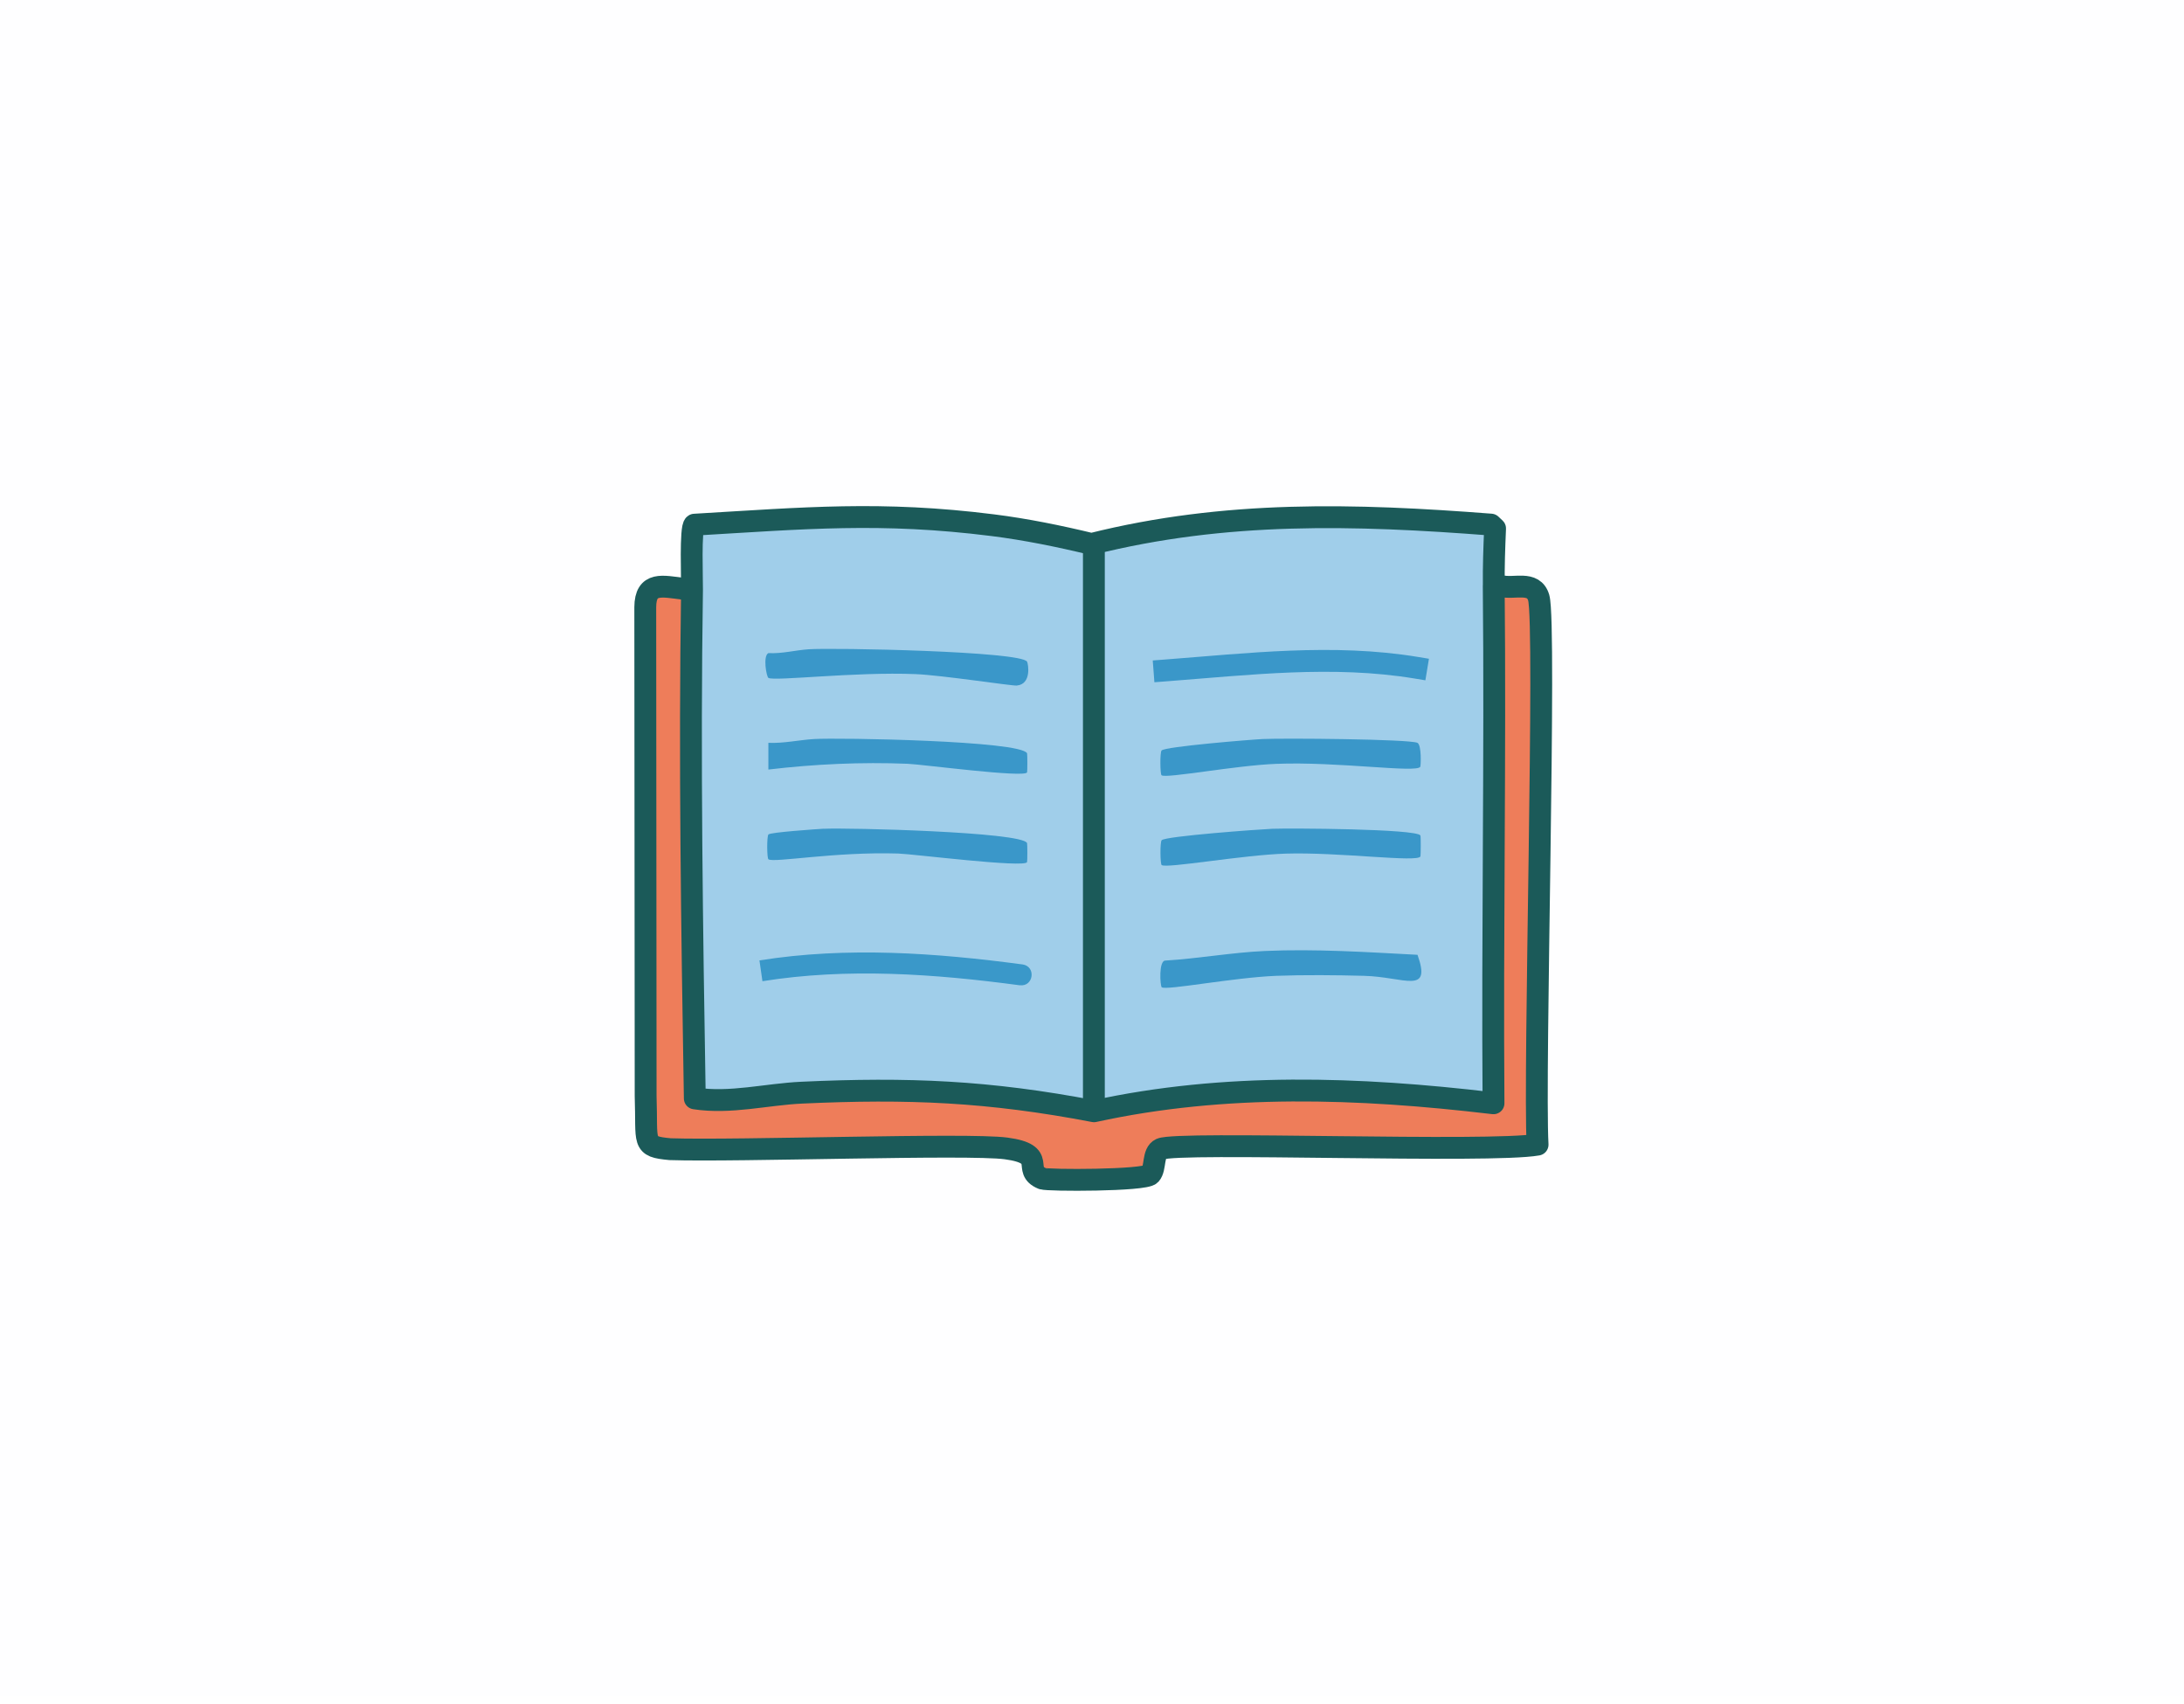
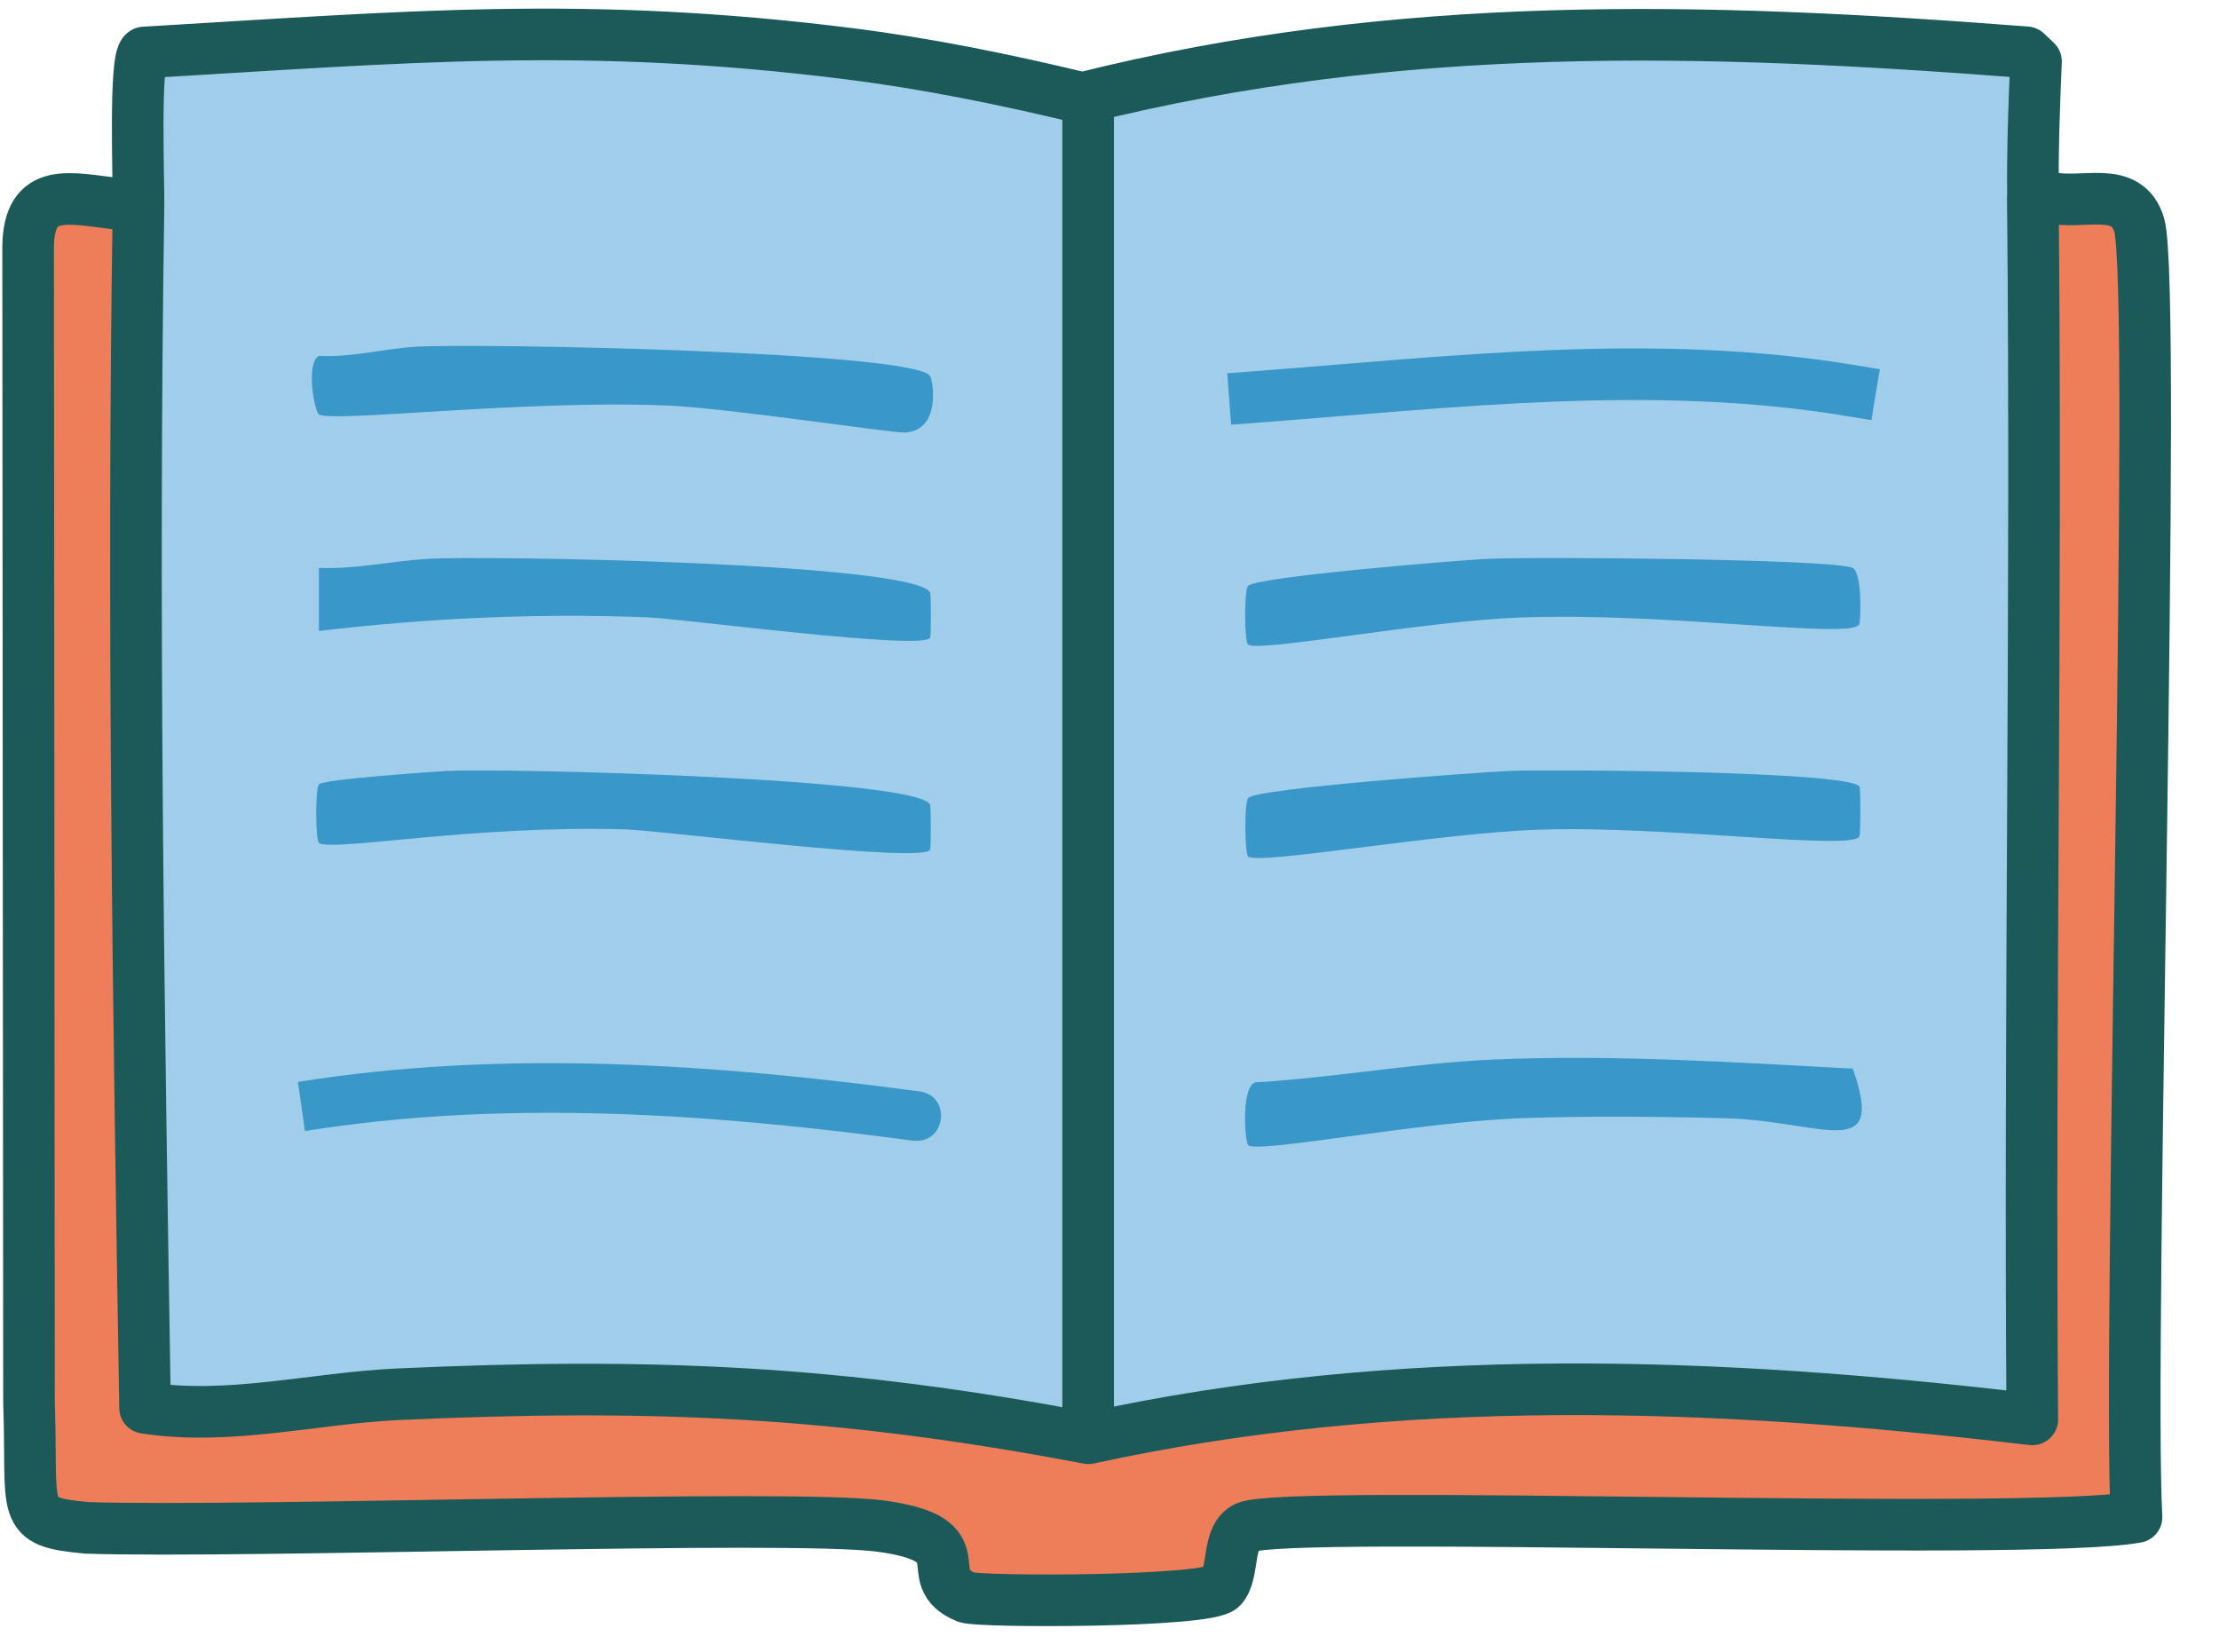
- <svg xmlns="http://www.w3.org/2000/svg" width="100" height="78" viewBox="0 0 100 78" fill="none">
-   <path d="M100 0H0V77.62H100V0Z" fill="#FEFEFF" />
-   <path d="M31.685 26.988C31.561 34.743 31.685 42.528 31.811 50.279C33.448 50.532 35.081 50.091 36.714 50.016C41.586 49.793 45.263 49.94 50.09 50.868C56.092 49.557 62.223 49.776 68.28 50.491L68.382 50.502C68.324 42.607 68.471 34.709 68.393 26.814L68.704 26.821C69.331 26.985 70.217 26.553 70.454 27.361C70.803 28.563 70.224 49.201 70.402 52.395C68.245 52.789 53.938 52.237 53.151 52.593C52.764 52.768 52.925 53.473 52.675 53.758C52.415 54.052 47.957 54.045 47.728 53.949C46.749 53.542 48.026 52.83 46.067 52.569C44.318 52.333 33.77 52.706 30.682 52.604C29.357 52.48 29.637 52.343 29.562 50.173L29.545 27.796C29.552 26.602 30.339 26.841 31.291 26.951L31.685 26.988Z" fill="#EE7D5A" />
-   <path d="M68.394 26.814C68.473 34.709 68.326 42.607 68.384 50.502L68.281 50.491C62.225 49.776 56.093 49.557 50.092 50.868C45.261 49.944 41.587 49.793 36.715 50.016C35.082 50.091 33.449 50.529 31.813 50.279C31.686 42.525 31.566 34.743 31.686 26.988C31.693 26.56 31.601 24.123 31.796 24.017C36.859 23.719 40.331 23.397 45.456 24.041C46.976 24.232 48.486 24.541 49.975 24.9C56.127 23.363 62.013 23.531 68.267 24.013L68.456 24.191C68.418 25.068 68.387 25.941 68.397 26.817L68.394 26.814Z" fill="#A0CEEA" stroke="#1B5A59" stroke-linecap="round" stroke-linejoin="round" />
-   <path d="M37.28 33.829C38.403 33.76 46.753 33.904 47.027 34.483C47.044 34.524 47.044 35.318 47.027 35.356C46.914 35.612 42.221 34.989 41.563 34.962C39.437 34.876 37.291 34.976 35.182 35.226V34.003C35.883 34.034 36.585 33.87 37.28 33.829Z" fill="#3A97C9" />
-   <path d="M57.822 33.829C58.736 33.784 64.505 33.829 64.902 34.003C65.097 34.11 65.056 35.048 65.032 35.096C64.891 35.397 61.262 34.852 58.431 34.965C56.569 35.037 53.402 35.643 53.186 35.489C53.118 35.441 53.107 34.445 53.186 34.353C53.337 34.175 57.288 33.853 57.818 33.829H57.822Z" fill="#3A97C9" />
-   <path d="M58.26 37.937C59.044 37.906 64.851 37.937 65.036 38.242C65.06 38.283 65.056 39.159 65.036 39.204C64.912 39.488 61.307 38.998 58.873 39.074C56.891 39.135 53.423 39.762 53.19 39.598C53.122 39.55 53.111 38.547 53.19 38.461C53.361 38.273 57.685 37.961 58.26 37.937Z" fill="#3A97C9" />
-   <path d="M37.718 37.937C38.758 37.882 46.804 38.078 47.026 38.591C47.044 38.632 47.044 39.426 47.026 39.464C46.907 39.734 41.799 39.091 41.127 39.07C38.2 38.981 35.427 39.505 35.184 39.334C35.116 39.286 35.105 38.297 35.184 38.197C35.263 38.098 37.42 37.951 37.718 37.934V37.937Z" fill="#3A97C9" />
-   <path d="M37.02 29.721C38.126 29.642 46.767 29.809 47.028 30.289C47.079 30.381 47.247 31.326 46.548 31.381C46.316 31.398 43.111 30.905 41.916 30.857C39.15 30.744 35.483 31.189 35.185 31.032C35.093 30.98 34.922 30.015 35.185 29.895C35.802 29.929 36.414 29.762 37.02 29.721Z" fill="#3A97C9" />
-   <path d="M57.91 43.531C60.239 43.428 62.584 43.583 64.905 43.706C65.562 45.558 64.299 44.716 62.457 44.668C61.194 44.634 59.691 44.62 58.438 44.668C56.456 44.747 53.408 45.346 53.193 45.192C53.121 45.14 53.042 43.949 53.367 43.969C54.881 43.877 56.397 43.6 57.914 43.531H57.91Z" fill="#3A97C9" />
-   <path d="M64.853 30.566C61.025 29.933 57.156 30.402 53.318 30.693" stroke="#3A97C9" stroke-linecap="square" stroke-linejoin="round" />
-   <path d="M50.086 25.263V50.526" stroke="#1B5A59" stroke-linecap="round" stroke-linejoin="round" />
-   <path d="M31.291 26.95C30.339 26.841 29.552 26.601 29.545 27.796L29.562 50.173C29.637 52.34 29.357 52.48 30.682 52.603C33.77 52.706 44.318 52.333 46.067 52.569C48.026 52.833 46.749 53.545 47.728 53.949C47.957 54.045 52.415 54.048 52.675 53.757C52.928 53.473 52.764 52.771 53.151 52.593C53.935 52.237 68.242 52.785 70.402 52.395C70.224 49.2 70.806 28.563 70.454 27.361C70.217 26.557 69.331 26.988 68.704 26.82" stroke="#1B5A59" stroke-linecap="round" stroke-linejoin="round" />
-   <path d="M46.698 45.102C42.768 44.575 38.796 44.295 34.91 44.914L34.773 43.962C38.789 43.322 42.867 43.62 46.825 44.147C47.448 44.24 47.328 45.174 46.698 45.099V45.102Z" fill="#3A98C9" />
+ <svg xmlns="http://www.w3.org/2000/svg" width="43" height="32" viewBox="0 0 43 32" fill="none">
+   <path d="M2.685 3.988C2.561 11.743 2.685 19.528 2.811 27.279C4.448 27.532 6.081 27.091 7.714 27.015C12.586 26.793 16.263 26.94 21.09 27.868C27.091 26.557 33.223 26.776 39.28 27.491L39.382 27.502C39.324 19.607 39.471 11.709 39.393 3.814L39.704 3.821C40.331 3.985 41.217 3.554 41.454 4.362C41.803 5.563 41.224 26.201 41.402 29.395C39.245 29.789 24.938 29.237 24.151 29.593C23.764 29.768 23.925 30.473 23.675 30.758C23.415 31.052 18.957 31.045 18.728 30.949C17.749 30.542 19.026 29.83 17.067 29.57C15.318 29.333 4.77 29.706 1.682 29.604C0.357 29.48 0.637 29.343 0.562 27.173L0.545 4.796C0.552 3.601 1.339 3.841 2.291 3.951L2.685 3.988Z" fill="#EE7D5A" />
+   <path d="M39.392 3.814C39.471 11.709 39.324 19.607 39.382 27.502L39.279 27.491C33.223 26.776 27.091 26.557 21.09 27.868C16.259 26.944 12.585 26.793 7.714 27.015C6.08 27.091 4.447 27.529 2.811 27.279C2.684 19.525 2.564 11.743 2.684 3.988C2.691 3.56 2.599 1.123 2.794 1.017C7.857 0.719 11.329 0.397 16.454 1.041C17.974 1.232 19.484 1.541 20.973 1.9C27.125 0.363 33.011 0.531 39.266 1.013L39.454 1.191C39.416 2.068 39.385 2.941 39.396 3.817L39.392 3.814Z" fill="#A0CEEA" stroke="#1B5A59" stroke-linecap="round" stroke-linejoin="round" />
+   <path d="M8.278 10.829C9.401 10.76 17.752 10.904 18.025 11.483C18.043 11.524 18.043 12.318 18.025 12.356C17.912 12.612 13.219 11.989 12.561 11.962C10.435 11.876 8.289 11.976 6.18 12.226V11.003C6.882 11.034 7.583 10.87 8.278 10.829Z" fill="#3A97C9" />
+   <path d="M28.82 10.829C29.734 10.784 35.503 10.829 35.9 11.003C36.095 11.11 36.054 12.048 36.03 12.096C35.889 12.397 32.26 11.852 29.429 11.966C27.567 12.037 24.4 12.643 24.184 12.489C24.116 12.441 24.105 11.445 24.184 11.353C24.335 11.175 28.286 10.853 28.816 10.829H28.82Z" fill="#3A97C9" />
+   <path d="M29.258 14.937C30.042 14.906 35.849 14.937 36.034 15.242C36.058 15.283 36.054 16.159 36.034 16.204C35.91 16.488 32.305 15.998 29.871 16.074C27.889 16.135 24.421 16.762 24.188 16.598C24.12 16.55 24.109 15.547 24.188 15.461C24.359 15.273 28.683 14.961 29.258 14.937Z" fill="#3A97C9" />
+   <path d="M8.716 14.937C9.756 14.882 17.802 15.078 18.024 15.591C18.042 15.632 18.042 16.426 18.024 16.464C17.905 16.735 12.797 16.091 12.126 16.07C9.198 15.981 6.425 16.505 6.182 16.334C6.114 16.286 6.103 15.297 6.182 15.197C6.261 15.098 8.418 14.951 8.716 14.934V14.937Z" fill="#3A97C9" />
+   <path d="M8.019 6.721C9.124 6.642 17.765 6.81 18.026 7.289C18.077 7.381 18.245 8.326 17.546 8.381C17.314 8.398 14.109 7.905 12.914 7.857C10.148 7.744 6.481 8.189 6.183 8.032C6.091 7.98 5.92 7.015 6.183 6.895C6.8 6.929 7.413 6.762 8.019 6.721Z" fill="#3A97C9" />
+   <path d="M28.909 20.531C31.237 20.428 33.582 20.582 35.903 20.706C36.56 22.558 35.297 21.716 33.455 21.668C32.192 21.634 30.689 21.62 29.436 21.668C27.453 21.747 24.407 22.346 24.191 22.192C24.119 22.14 24.04 20.949 24.366 20.969C25.879 20.877 27.395 20.6 28.912 20.531H28.909Z" fill="#3A97C9" />
+   <path d="M35.852 7.566C32.025 6.933 28.156 7.402 24.318 7.693" stroke="#3A97C9" stroke-linecap="square" stroke-linejoin="round" />
+   <path d="M21.086 2.263V27.526" stroke="#1B5A59" stroke-linecap="round" stroke-linejoin="round" />
+   <path d="M2.291 3.951C1.339 3.841 0.552 3.601 0.545 4.796L0.562 27.173C0.637 29.34 0.357 29.48 1.682 29.604C4.77 29.706 15.318 29.333 17.067 29.57C19.026 29.833 17.749 30.545 18.728 30.949C18.957 31.045 23.415 31.049 23.675 30.758C23.928 30.473 23.764 29.771 24.151 29.593C24.935 29.237 39.242 29.785 41.402 29.395C41.224 26.201 41.806 5.563 41.454 4.361C41.217 3.557 40.331 3.988 39.704 3.821" stroke="#1B5A59" stroke-linecap="round" stroke-linejoin="round" />
+   <path d="M17.698 22.103C13.768 21.576 9.796 21.295 5.91 21.915L5.773 20.963C9.789 20.323 13.867 20.62 17.825 21.148C18.448 21.24 18.328 22.175 17.698 22.099V22.103Z" fill="#3A98C9" />
</svg>
